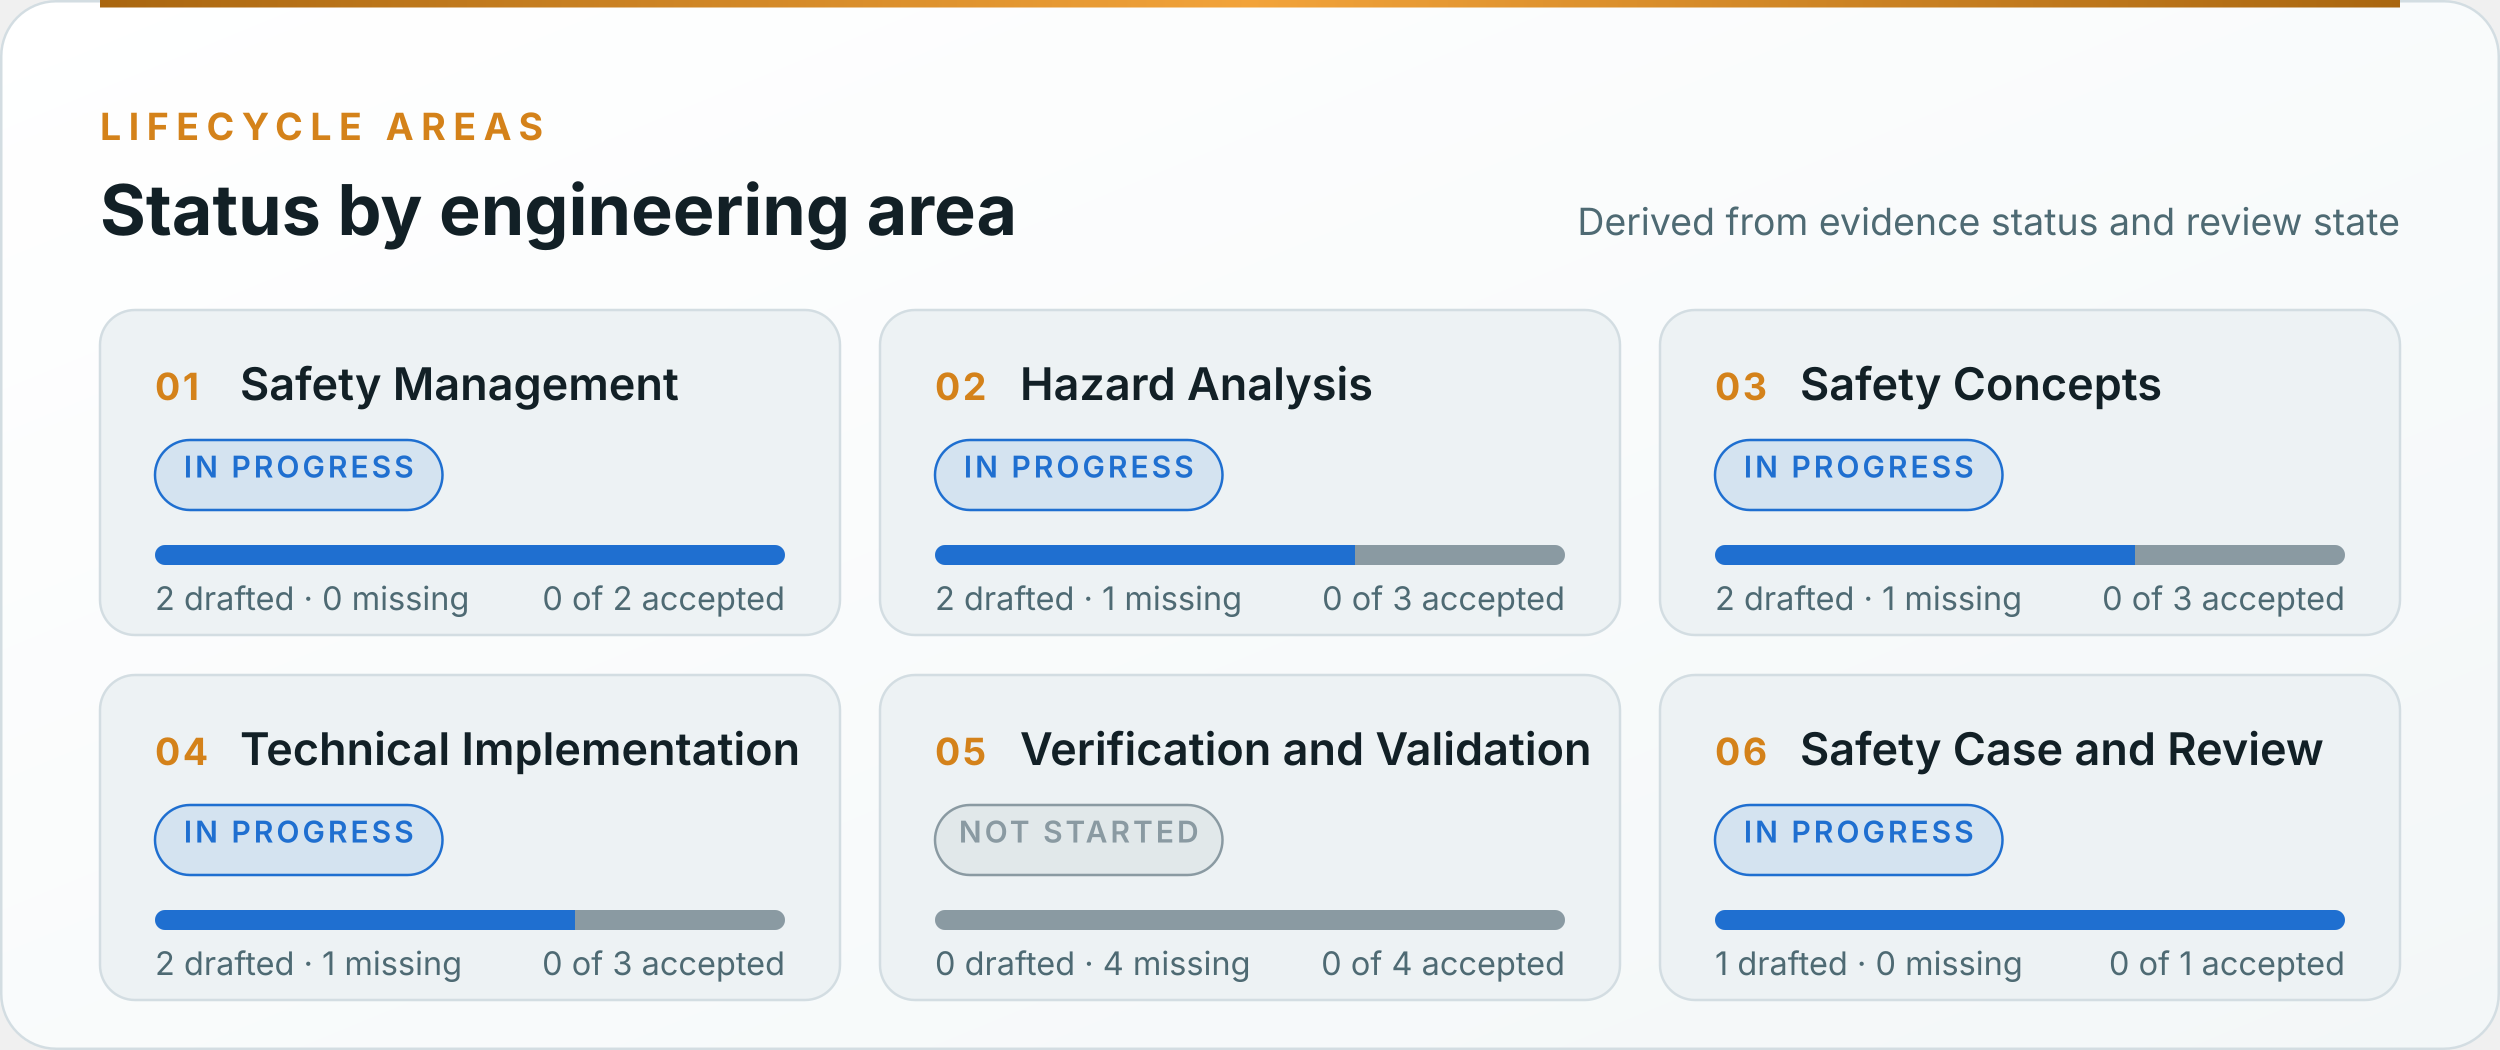
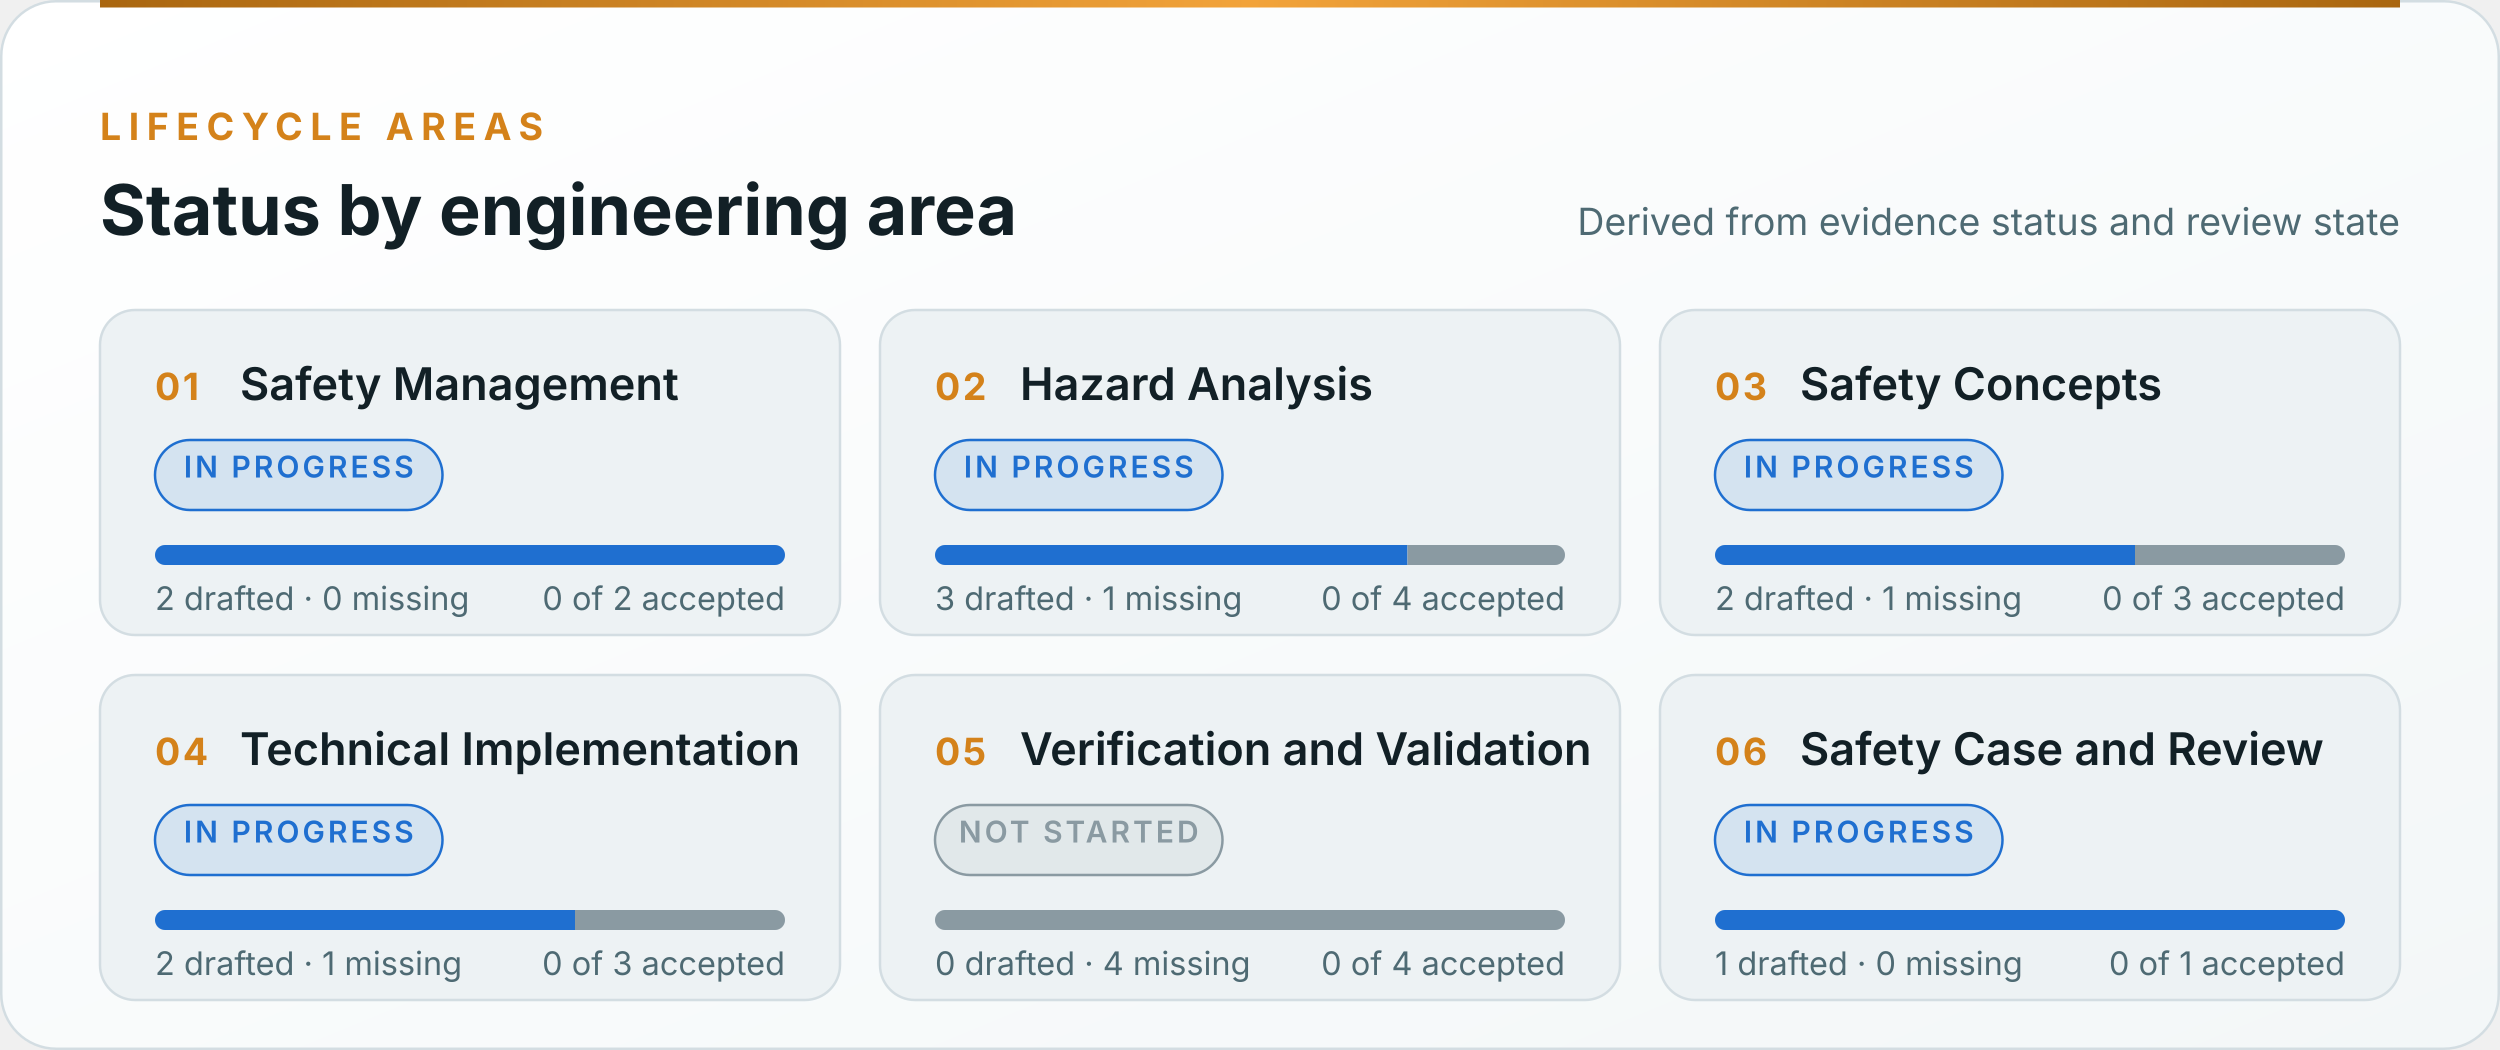
<svg xmlns="http://www.w3.org/2000/svg" width="1000" height="420" viewBox="0 0 1000 420" role="img" aria-labelledby="life-t life-d">
  <defs>
    <linearGradient id="life-bg" x1="0" y1="0" x2="1" y2="1">
      <stop offset="0" stop-color="#FFFFFF" />
      <stop offset="1" stop-color="#F3F7F8" />
    </linearGradient>
    <linearGradient id="life-gold" x1="0" y1="0" x2="1" y2="0">
      <stop offset="0" stop-color="#A8650F" />
      <stop offset="0.5" stop-color="#F2A33A" />
      <stop offset="1" stop-color="#A8650F" />
    </linearGradient>
  </defs>
  <rect x="0.5" y="0.5" width="999" height="419" rx="22" fill="url(#life-bg)" stroke="#D3DDE2" />
  <rect x="40" y="0" width="920" height="3" fill="url(#life-gold)" />
  <g font-family="Inter, 'Segoe UI', 'Helvetica Neue', Helvetica, Arial, sans-serif">
    <text x="40" y="56" font-size="15" font-weight="700" fill="#D4821A" text-anchor="start" letter-spacing="3">LIFECYCLE AREAS</text>
    <text x="40" y="94" font-size="28" font-weight="700" fill="#122026" text-anchor="start">Status by engineering area</text>
    <text x="960" y="94" font-size="15" font-weight="400" fill="#4E6A73" text-anchor="end">Derived from evidence status and review state</text>
    <rect x="40" y="124" width="296" height="130" rx="14" fill="#EDF2F4" stroke="#D3DDE2" />
    <text x="62" y="160" font-size="15" font-weight="700" fill="#D4821A" text-anchor="start" letter-spacing="1">01</text>
    <text x="96" y="160" font-size="18" font-weight="600" fill="#122026" text-anchor="start">Safety Management</text>
    <rect x="62" y="176" width="115" height="28" rx="14.0" fill="#1F6FD0" fill-opacity="0.12" stroke="#1F6FD0" />
    <text x="119.5" y="191" font-size="12" font-weight="600" fill="#1F6FD0" text-anchor="middle" letter-spacing="1.2">IN PROGRESS</text>
    <defs>
      <clipPath id="bar62218">
        <rect x="62" y="218" width="252" height="8" rx="4.0" />
      </clipPath>
    </defs>
    <g clip-path="url(#bar62218)">
      <rect x="62" y="218" width="252" height="8" rx="4.0" fill="#FFFFFF" stroke="#D3DDE2" />
      <rect x="62.0" y="218" width="252.0" height="8" fill="#1F6FD0" />
    </g>
    <text x="62" y="244" font-size="13" font-weight="400" fill="#4E6A73" text-anchor="start">2 drafted · 0 missing</text>
    <text x="314" y="244" font-size="13" font-weight="400" fill="#4E6A73" text-anchor="end">0 of 2 accepted</text>
    <rect x="352" y="124" width="296" height="130" rx="14" fill="#EDF2F4" stroke="#D3DDE2" />
    <text x="374" y="160" font-size="15" font-weight="700" fill="#D4821A" text-anchor="start" letter-spacing="1">02</text>
    <text x="408" y="160" font-size="18" font-weight="600" fill="#122026" text-anchor="start">Hazard Analysis</text>
    <rect x="374" y="176" width="115" height="28" rx="14.0" fill="#1F6FD0" fill-opacity="0.12" stroke="#1F6FD0" />
    <text x="431.5" y="191" font-size="12" font-weight="600" fill="#1F6FD0" text-anchor="middle" letter-spacing="1.2">IN PROGRESS</text>
    <defs>
      <clipPath id="bar374218">
        <rect x="374" y="218" width="252" height="8" rx="4.0" />
      </clipPath>
    </defs>
    <g clip-path="url(#bar374218)">
      <rect x="374" y="218" width="252" height="8" rx="4.0" fill="#FFFFFF" stroke="#D3DDE2" />
-       <rect x="374.0" y="218" width="168.0" height="8" fill="#1F6FD0" />
-       <rect x="542.0" y="218" width="84.0" height="8" fill="#8A9AA2" />
+       <rect x="374.0" y="218" width="189.0" height="8" fill="#1F6FD0" />
+       <rect x="563.0" y="218" width="63.0" height="8" fill="#8A9AA2" />
    </g>
-     <text x="374" y="244" font-size="13" font-weight="400" fill="#4E6A73" text-anchor="start">2 drafted · 1 missing</text>
-     <text x="626" y="244" font-size="13" font-weight="400" fill="#4E6A73" text-anchor="end">0 of 3 accepted</text>
+     <text x="374" y="244" font-size="13" font-weight="400" fill="#4E6A73" text-anchor="start">3 drafted · 1 missing</text>
+     <text x="626" y="244" font-size="13" font-weight="400" fill="#4E6A73" text-anchor="end">0 of 4 accepted</text>
    <rect x="664" y="124" width="296" height="130" rx="14" fill="#EDF2F4" stroke="#D3DDE2" />
    <text x="686" y="160" font-size="15" font-weight="700" fill="#D4821A" text-anchor="start" letter-spacing="1">03</text>
    <text x="720" y="160" font-size="18" font-weight="600" fill="#122026" text-anchor="start">Safety Concepts</text>
    <rect x="686" y="176" width="115" height="28" rx="14.0" fill="#1F6FD0" fill-opacity="0.12" stroke="#1F6FD0" />
    <text x="743.5" y="191" font-size="12" font-weight="600" fill="#1F6FD0" text-anchor="middle" letter-spacing="1.2">IN PROGRESS</text>
    <defs>
      <clipPath id="bar686218">
        <rect x="686" y="218" width="252" height="8" rx="4.0" />
      </clipPath>
    </defs>
    <g clip-path="url(#bar686218)">
      <rect x="686" y="218" width="252" height="8" rx="4.0" fill="#FFFFFF" stroke="#D3DDE2" />
      <rect x="686.0" y="218" width="168.0" height="8" fill="#1F6FD0" />
      <rect x="854.0" y="218" width="84.0" height="8" fill="#8A9AA2" />
    </g>
    <text x="686" y="244" font-size="13" font-weight="400" fill="#4E6A73" text-anchor="start">2 drafted · 1 missing</text>
    <text x="938" y="244" font-size="13" font-weight="400" fill="#4E6A73" text-anchor="end">0 of 3 accepted</text>
    <rect x="40" y="270" width="296" height="130" rx="14" fill="#EDF2F4" stroke="#D3DDE2" />
    <text x="62" y="306" font-size="15" font-weight="700" fill="#D4821A" text-anchor="start" letter-spacing="1">04</text>
    <text x="96" y="306" font-size="18" font-weight="600" fill="#122026" text-anchor="start">Technical Implementation</text>
    <rect x="62" y="322" width="115" height="28" rx="14.0" fill="#1F6FD0" fill-opacity="0.12" stroke="#1F6FD0" />
    <text x="119.5" y="337" font-size="12" font-weight="600" fill="#1F6FD0" text-anchor="middle" letter-spacing="1.2">IN PROGRESS</text>
    <defs>
      <clipPath id="bar62364">
        <rect x="62" y="364" width="252" height="8" rx="4.0" />
      </clipPath>
    </defs>
    <g clip-path="url(#bar62364)">
      <rect x="62" y="364" width="252" height="8" rx="4.0" fill="#FFFFFF" stroke="#D3DDE2" />
      <rect x="62.0" y="364" width="168.0" height="8" fill="#1F6FD0" />
      <rect x="230.0" y="364" width="84.0" height="8" fill="#8A9AA2" />
    </g>
    <text x="62" y="390" font-size="13" font-weight="400" fill="#4E6A73" text-anchor="start">2 drafted · 1 missing</text>
    <text x="314" y="390" font-size="13" font-weight="400" fill="#4E6A73" text-anchor="end">0 of 3 accepted</text>
    <rect x="352" y="270" width="296" height="130" rx="14" fill="#EDF2F4" stroke="#D3DDE2" />
    <text x="374" y="306" font-size="15" font-weight="700" fill="#D4821A" text-anchor="start" letter-spacing="1">05</text>
    <text x="408" y="306" font-size="18" font-weight="600" fill="#122026" text-anchor="start">Verification and Validation</text>
    <rect x="374" y="322" width="115" height="28" rx="14.0" fill="#8A9AA2" fill-opacity="0.12" stroke="#8A9AA2" />
    <text x="431.5" y="337" font-size="12" font-weight="600" fill="#8A9AA2" text-anchor="middle" letter-spacing="1.2">NOT STARTED</text>
    <defs>
      <clipPath id="bar374364">
        <rect x="374" y="364" width="252" height="8" rx="4.0" />
      </clipPath>
    </defs>
    <g clip-path="url(#bar374364)">
      <rect x="374" y="364" width="252" height="8" rx="4.0" fill="#FFFFFF" stroke="#D3DDE2" />
      <rect x="374.0" y="364" width="252.0" height="8" fill="#8A9AA2" />
    </g>
    <text x="374" y="390" font-size="13" font-weight="400" fill="#4E6A73" text-anchor="start">0 drafted · 4 missing</text>
    <text x="626" y="390" font-size="13" font-weight="400" fill="#4E6A73" text-anchor="end">0 of 4 accepted</text>
    <rect x="664" y="270" width="296" height="130" rx="14" fill="#EDF2F4" stroke="#D3DDE2" />
    <text x="686" y="306" font-size="15" font-weight="700" fill="#D4821A" text-anchor="start" letter-spacing="1">06</text>
    <text x="720" y="306" font-size="18" font-weight="600" fill="#122026" text-anchor="start">Safety Case and Review</text>
    <rect x="686" y="322" width="115" height="28" rx="14.0" fill="#1F6FD0" fill-opacity="0.12" stroke="#1F6FD0" />
    <text x="743.5" y="337" font-size="12" font-weight="600" fill="#1F6FD0" text-anchor="middle" letter-spacing="1.2">IN PROGRESS</text>
    <defs>
      <clipPath id="bar686364">
        <rect x="686" y="364" width="252" height="8" rx="4.0" />
      </clipPath>
    </defs>
    <g clip-path="url(#bar686364)">
      <rect x="686" y="364" width="252" height="8" rx="4.0" fill="#FFFFFF" stroke="#D3DDE2" />
      <rect x="686.0" y="364" width="252.0" height="8" fill="#1F6FD0" />
    </g>
    <text x="686" y="390" font-size="13" font-weight="400" fill="#4E6A73" text-anchor="start">1 drafted · 0 missing</text>
    <text x="938" y="390" font-size="13" font-weight="400" fill="#4E6A73" text-anchor="end">0 of 1 accepted</text>
  </g>
</svg>
